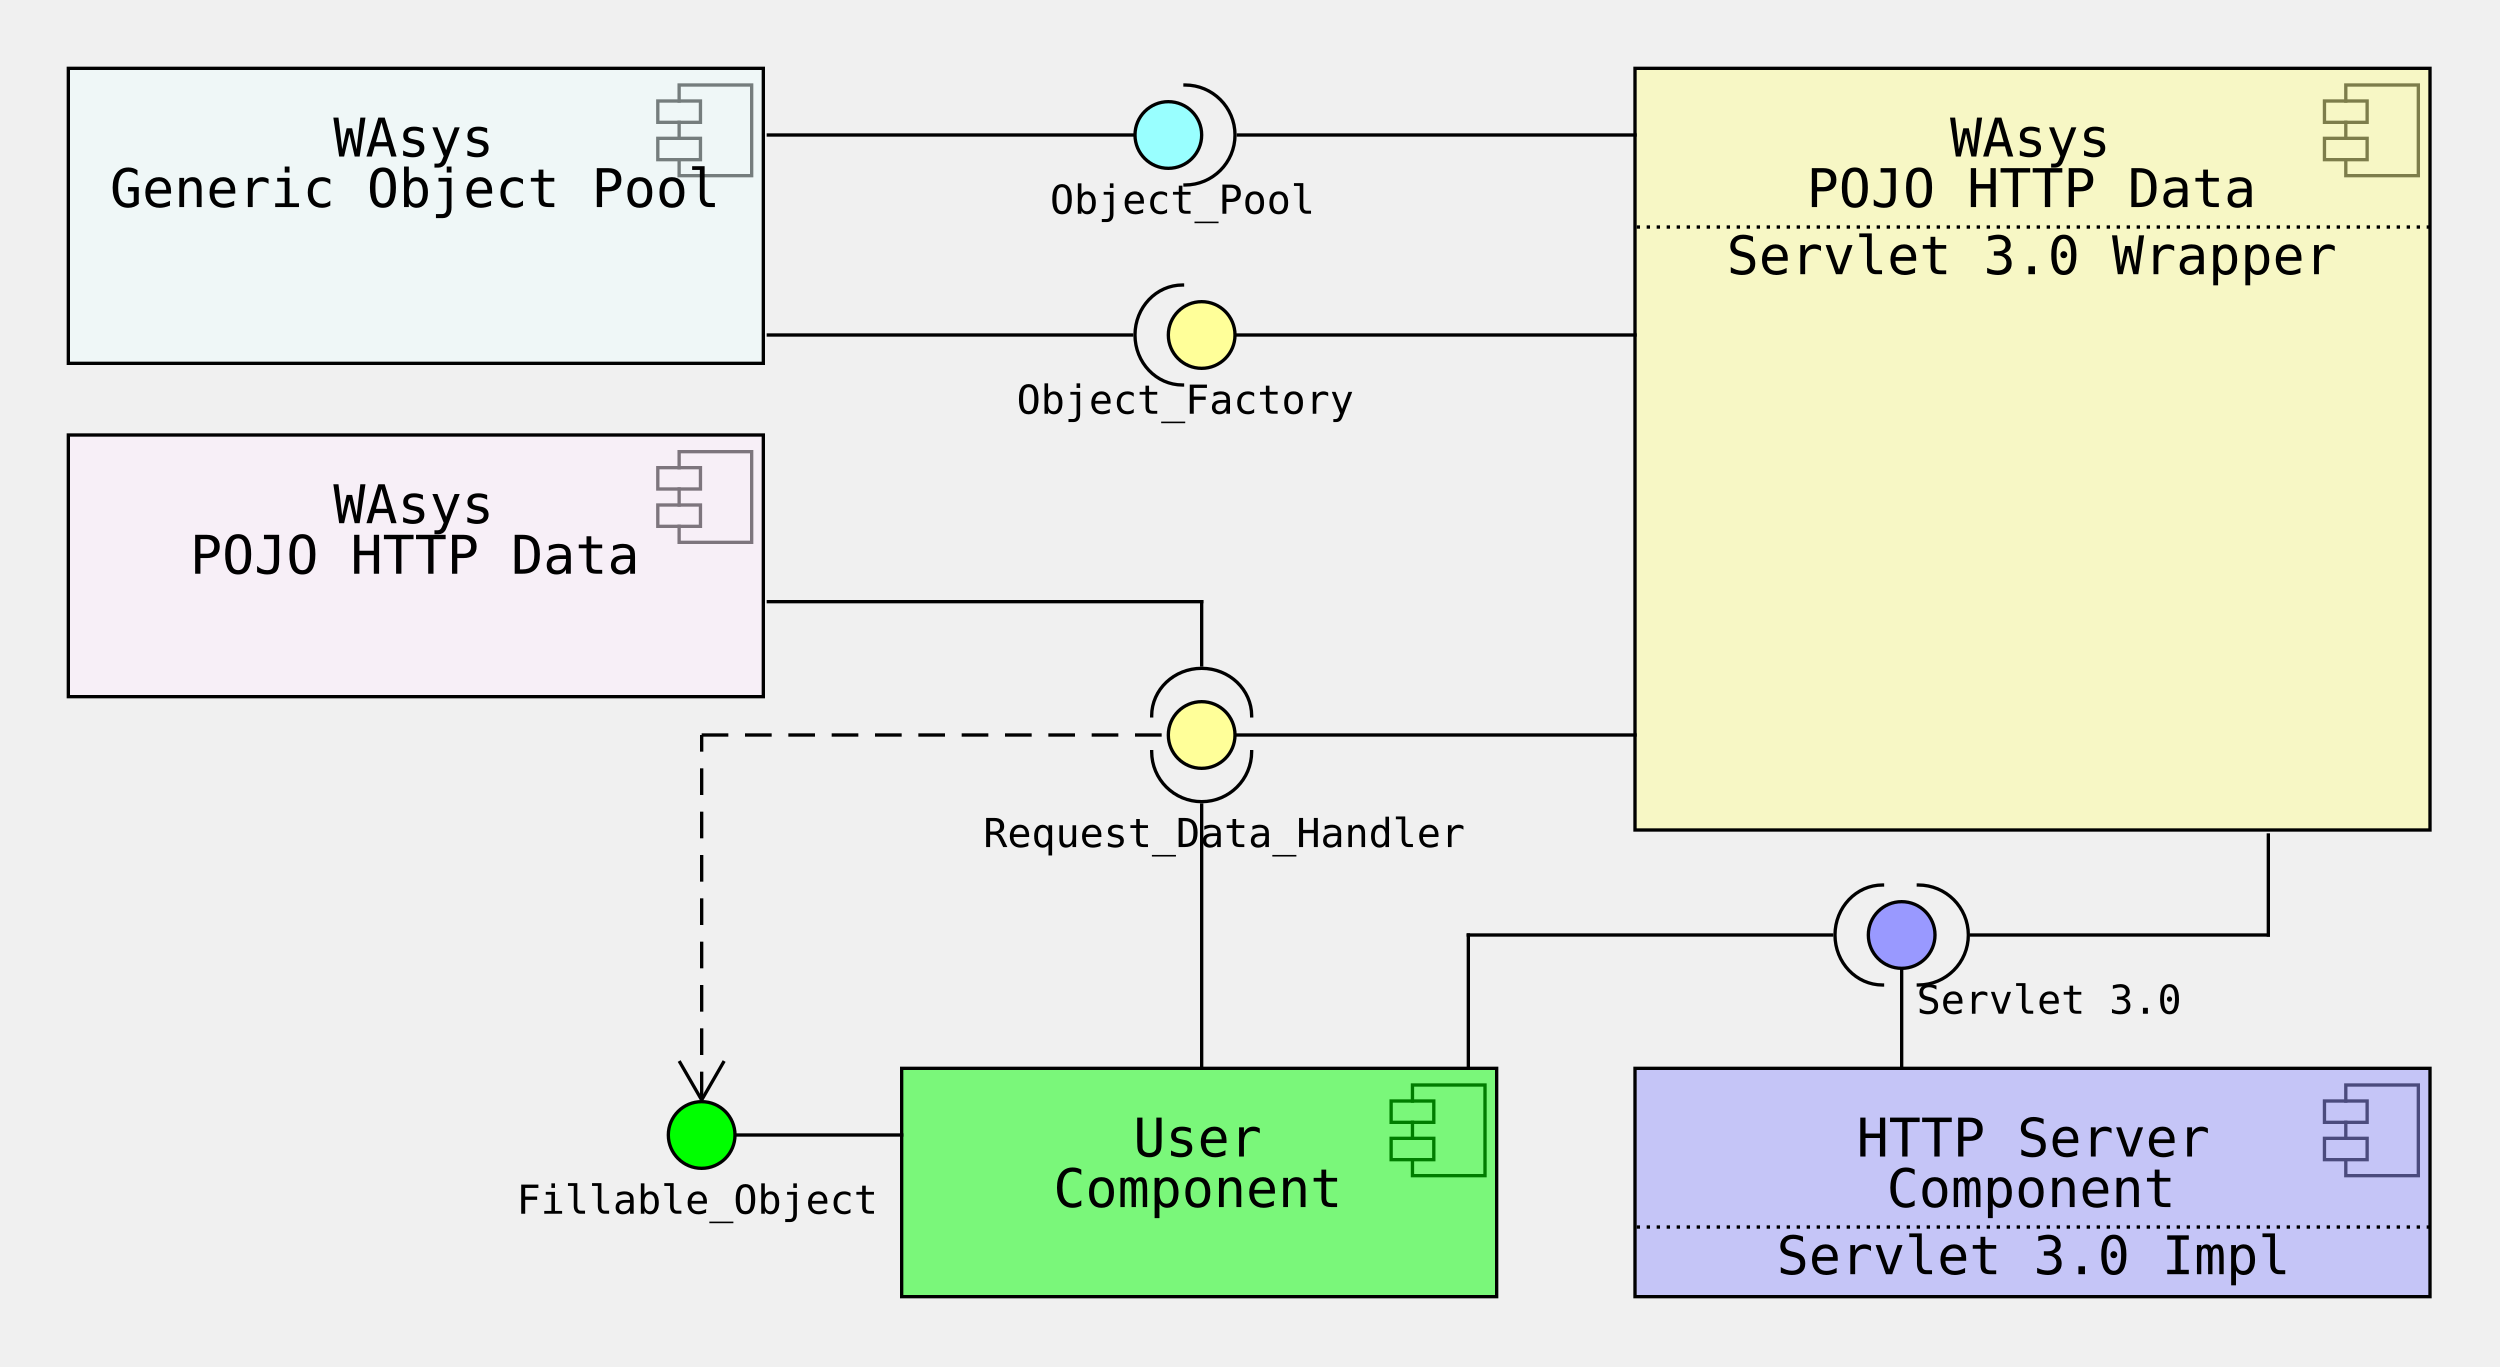
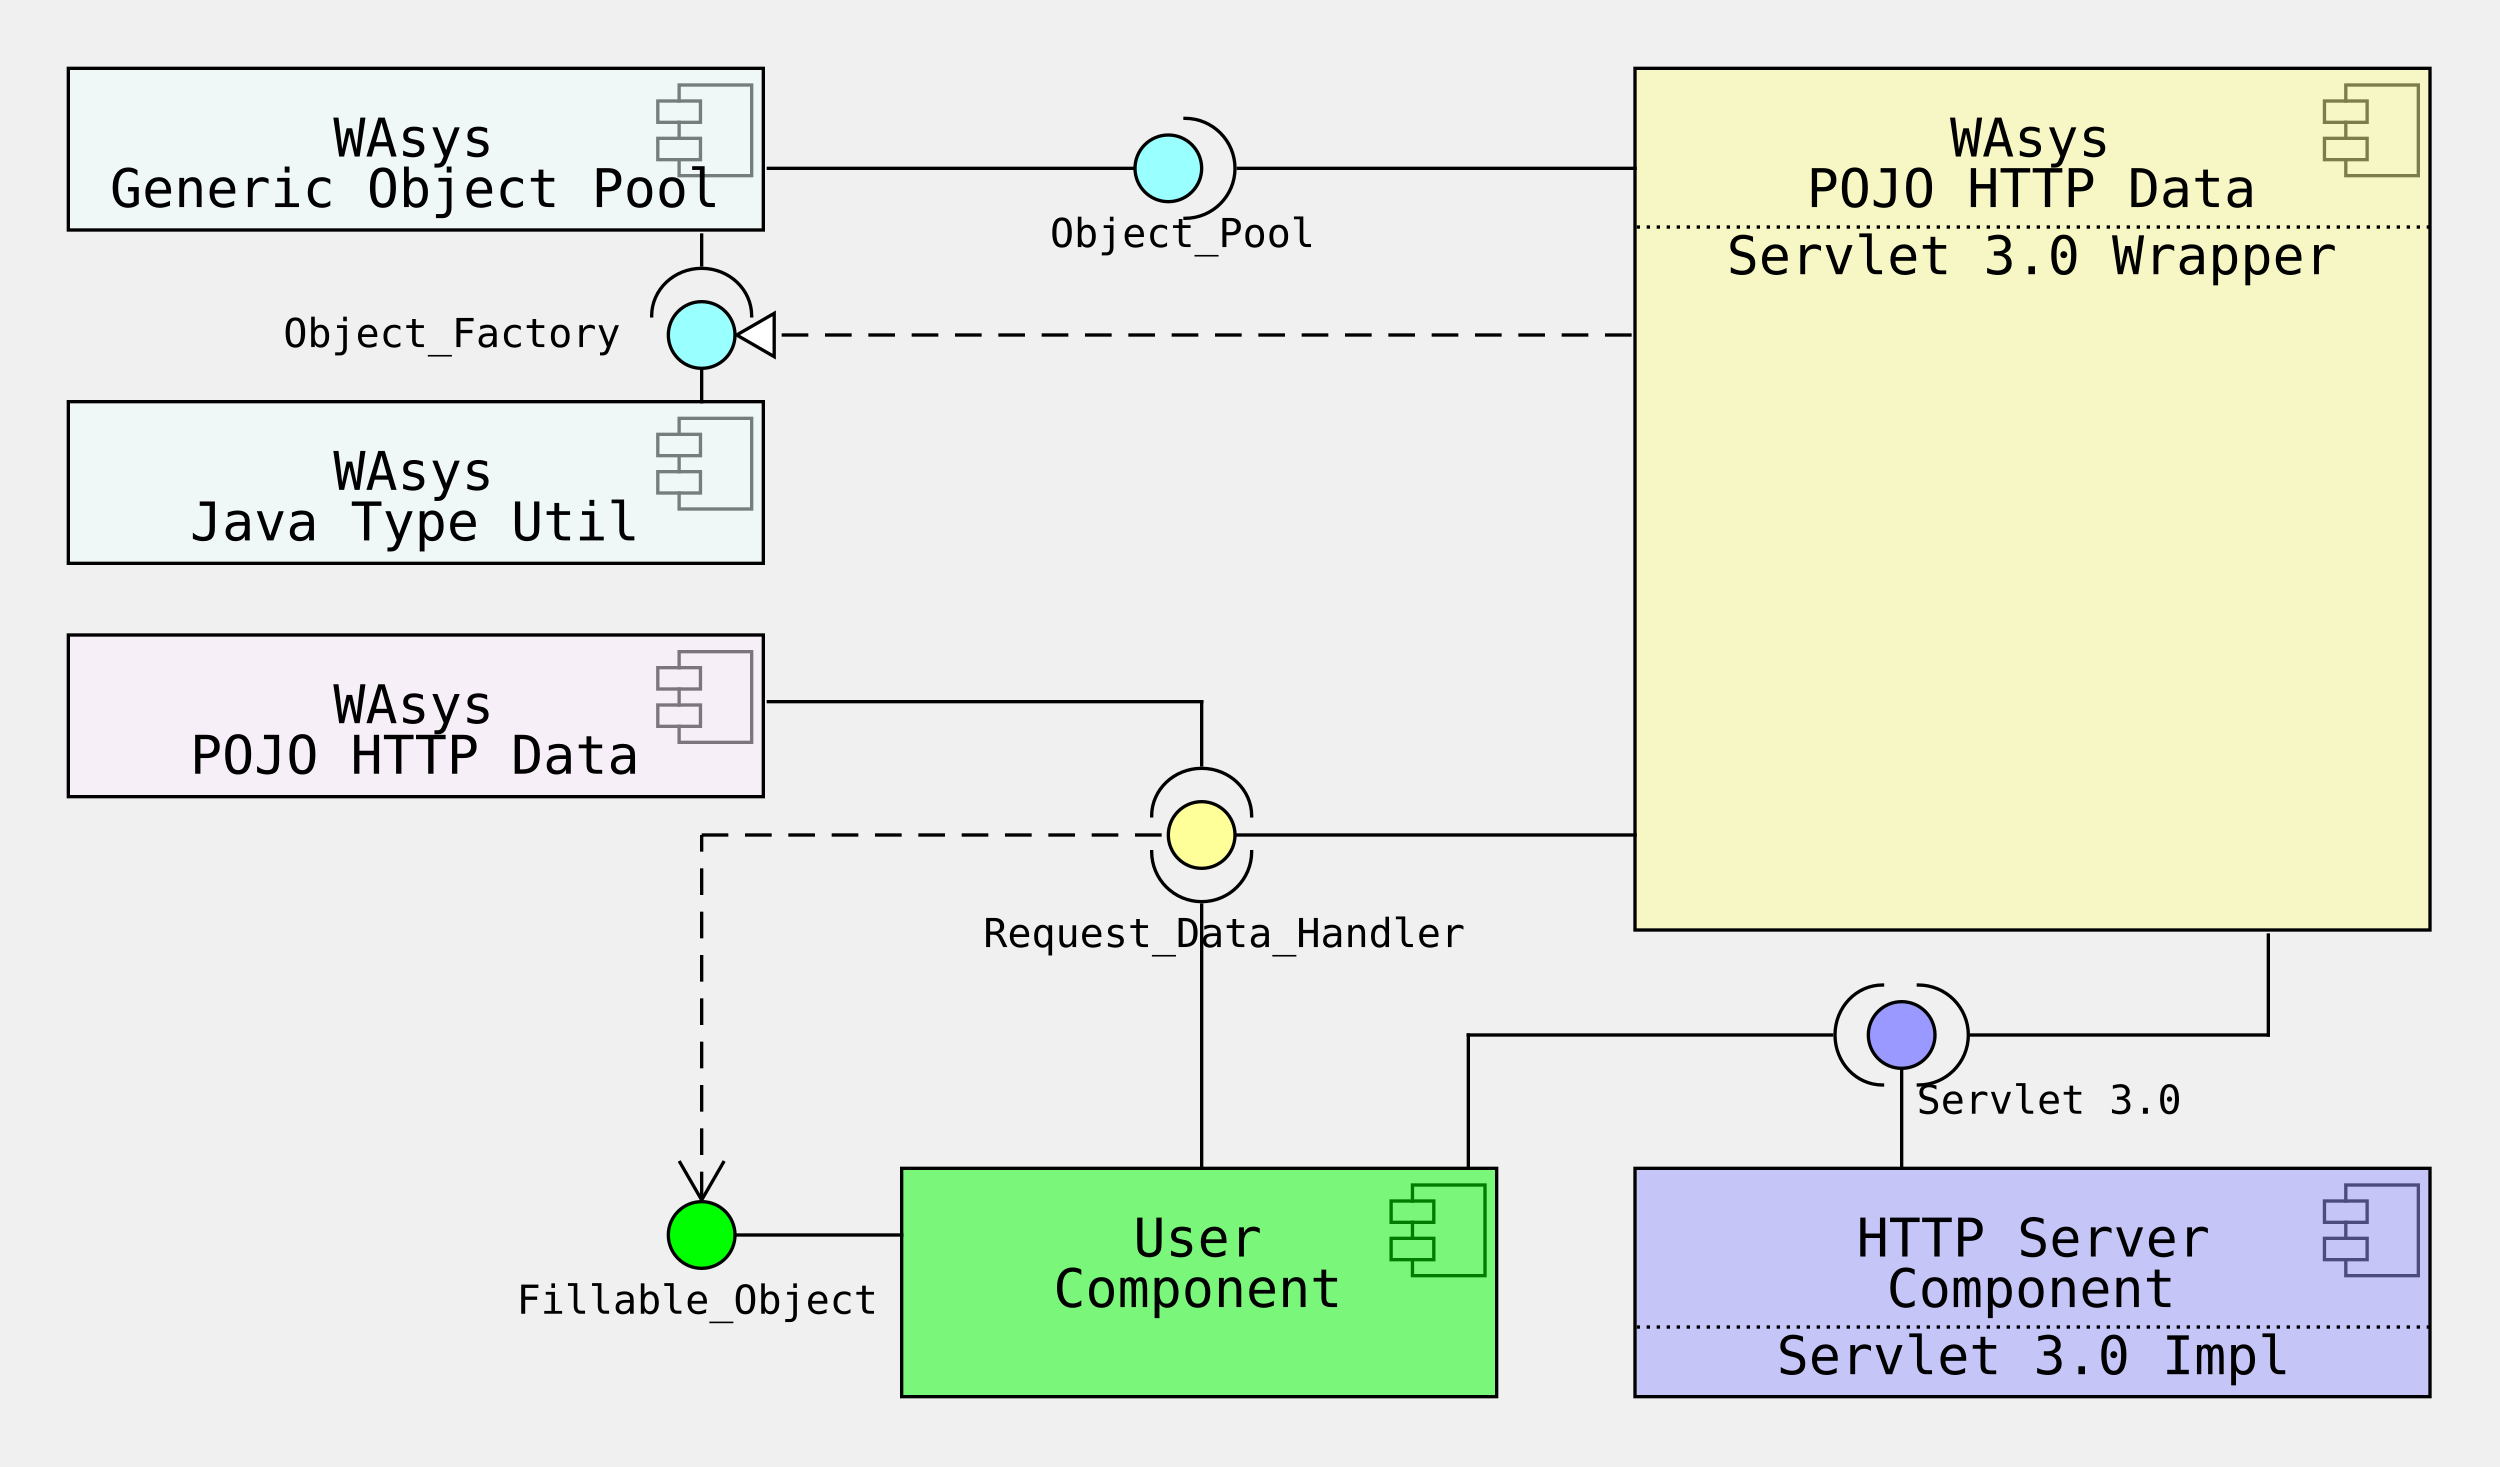
- <svg xmlns="http://www.w3.org/2000/svg" fill-opacity="1" color-rendering="auto" color-interpolation="auto" text-rendering="auto" stroke="black" stroke-linecap="square" width="750" stroke-miterlimit="10" shape-rendering="auto" stroke-opacity="1" fill="black" stroke-dasharray="none" font-weight="normal" stroke-width="1" viewBox="460 300 750 410" height="410" font-family="'Dialog'" font-style="normal" stroke-linejoin="miter" font-size="12px" stroke-dashoffset="0" image-rendering="auto">
+ <svg xmlns="http://www.w3.org/2000/svg" fill-opacity="1" color-rendering="auto" color-interpolation="auto" text-rendering="auto" stroke="black" stroke-linecap="square" width="750" stroke-miterlimit="10" shape-rendering="auto" stroke-opacity="1" fill="black" stroke-dasharray="none" font-weight="normal" stroke-width="1" viewBox="460 270 750 440" height="440" font-family="'Dialog'" font-style="normal" stroke-linejoin="miter" font-size="12px" stroke-dashoffset="0" image-rendering="auto">
  <defs id="genericDefs" />
  <g>
    <defs id="defs1">
      <clipPath clipPathUnits="userSpaceOnUse" id="clipPath1">
        <path d="M0 0 L2147483647 0 L2147483647 2147483647 L0 2147483647 L0 0 Z" />
      </clipPath>
      <clipPath clipPathUnits="userSpaceOnUse" id="clipPath2">
-         <path d="M0 0 L0 80 L210 80 L210 0 Z" />
+         <path d="M0 0 L0 50 L210 50 L210 0 Z" />
      </clipPath>
      <clipPath clipPathUnits="userSpaceOnUse" id="clipPath3">
-         <path d="M0 0 L0 230 L240 230 L240 0 Z" />
+         <path d="M0 0 L0 260 L240 260 L240 0 Z" />
      </clipPath>
      <clipPath clipPathUnits="userSpaceOnUse" id="clipPath4">
-         <path d="M0 0 L0 90 L210 90 L210 0 Z" />
+         <path d="M0 0 L0 20 L130 20 L130 0 Z" />
      </clipPath>
      <clipPath clipPathUnits="userSpaceOnUse" id="clipPath5">
-         <path d="M0 0 L0 20 L130 20 L130 0 Z" />
+         <path d="M0 0 L0 20 L100 20 L100 0 Z" />
      </clipPath>
      <clipPath clipPathUnits="userSpaceOnUse" id="clipPath6">
-         <path d="M0 0 L0 20 L100 20 L100 0 Z" />
+         <path d="M0 0 L0 20 L160 20 L160 0 Z" />
      </clipPath>
      <clipPath clipPathUnits="userSpaceOnUse" id="clipPath7">
-         <path d="M0 0 L0 20 L160 20 L160 0 Z" />
+         <path d="M0 0 L0 20 L120 20 L120 0 Z" />
      </clipPath>
      <clipPath clipPathUnits="userSpaceOnUse" id="clipPath8">
-         <path d="M0 0 L0 20 L120 20 L120 0 Z" />
+         <path d="M0 0 L0 70 L180 70 L180 0 Z" />
      </clipPath>
      <clipPath clipPathUnits="userSpaceOnUse" id="clipPath9">
-         <path d="M0 0 L0 70 L180 70 L180 0 Z" />
+         <path d="M0 0 L0 70 L240 70 L240 0 Z" />
      </clipPath>
      <clipPath clipPathUnits="userSpaceOnUse" id="clipPath10">
-         <path d="M0 0 L0 70 L240 70 L240 0 Z" />
+         <path d="M0 0 L0 50 L50 50 L50 0 Z" />
      </clipPath>
      <clipPath clipPathUnits="userSpaceOnUse" id="clipPath11">
+         <path d="M0 0 L0 50 L30 50 L30 0 Z" />
+       </clipPath>
+       <clipPath clipPathUnits="userSpaceOnUse" id="clipPath12">
+         <path d="M0 0 L0 30 L300 30 L300 0 Z" />
+       </clipPath>
+       <clipPath clipPathUnits="userSpaceOnUse" id="clipPath13">
        <path d="M0 0 L0 140 L170 140 L170 0 Z" />
      </clipPath>
-       <clipPath clipPathUnits="userSpaceOnUse" id="clipPath12">
+       <clipPath clipPathUnits="userSpaceOnUse" id="clipPath14">
        <path d="M0 0 L0 30 L90 30 L90 0 Z" />
      </clipPath>
-       <clipPath clipPathUnits="userSpaceOnUse" id="clipPath13">
+       <clipPath clipPathUnits="userSpaceOnUse" id="clipPath15">
        <path d="M0 0 L0 120 L50 120 L50 0 Z" />
      </clipPath>
-       <clipPath clipPathUnits="userSpaceOnUse" id="clipPath14">
+       <clipPath clipPathUnits="userSpaceOnUse" id="clipPath16">
        <path d="M0 0 L0 80 L150 80 L150 0 Z" />
      </clipPath>
-       <clipPath clipPathUnits="userSpaceOnUse" id="clipPath15">
+       <clipPath clipPathUnits="userSpaceOnUse" id="clipPath17">
        <path d="M0 0 L0 70 L130 70 L130 0 Z" />
      </clipPath>
-       <clipPath clipPathUnits="userSpaceOnUse" id="clipPath16">
+       <clipPath clipPathUnits="userSpaceOnUse" id="clipPath18">
        <path d="M0 0 L0 70 L30 70 L30 0 Z" />
      </clipPath>
-       <clipPath clipPathUnits="userSpaceOnUse" id="clipPath17">
+       <clipPath clipPathUnits="userSpaceOnUse" id="clipPath19">
        <path d="M0 0 L0 30 L160 30 L160 0 Z" />
      </clipPath>
-       <clipPath clipPathUnits="userSpaceOnUse" id="clipPath18">
+       <clipPath clipPathUnits="userSpaceOnUse" id="clipPath20">
        <path d="M0 0 L0 60 L170 60 L170 0 Z" />
      </clipPath>
-       <clipPath clipPathUnits="userSpaceOnUse" id="clipPath19">
-         <path d="M0 0 L0 50 L150 50 L150 0 Z" />
-       </clipPath>
-       <clipPath clipPathUnits="userSpaceOnUse" id="clipPath20">
+       <clipPath clipPathUnits="userSpaceOnUse" id="clipPath21">
        <path d="M0 0 L0 30 L150 30 L150 0 Z" />
      </clipPath>
-       <clipPath clipPathUnits="userSpaceOnUse" id="clipPath21">
+       <clipPath clipPathUnits="userSpaceOnUse" id="clipPath22">
        <path d="M0 0 L0 50 L160 50 L160 0 Z" />
      </clipPath>
    </defs>
-     <g fill="rgb(255,255,255)" fill-opacity="0" transform="translate(480,430)" stroke-opacity="0" stroke="rgb(255,255,255)">
+     <g fill="rgb(255,255,255)" fill-opacity="0" transform="translate(480,390)" stroke-opacity="0" stroke="rgb(255,255,255)">
      <rect x="177.34" width="12.8" height="6.4" y="10.3" clip-path="url(#clipPath2)" stroke="none" />
    </g>
-     <g transform="translate(480,430)">
+     <g transform="translate(480,390)">
      <rect fill="none" x="177.34" width="12.8" height="6.4" y="10.3" clip-path="url(#clipPath2)" />
    </g>
-     <g fill="rgb(255,255,255)" fill-opacity="0" transform="translate(480,430)" stroke-opacity="0" stroke="rgb(255,255,255)">
+     <g fill="rgb(255,255,255)" fill-opacity="0" transform="translate(480,390)" stroke-opacity="0" stroke="rgb(255,255,255)">
      <rect x="177.34" width="12.8" height="6.4" y="21.5" clip-path="url(#clipPath2)" stroke="none" />
    </g>
-     <g transform="translate(480,430)">
+     <g transform="translate(480,390)">
      <rect fill="none" x="177.34" width="12.8" height="6.4" y="21.5" clip-path="url(#clipPath2)" />
      <path fill="none" d="M183.74 16.7 L183.74 21.5" clip-path="url(#clipPath2)" />
      <path fill="none" d="M183.74 10.3 L183.74 5.5 L205.5 5.5 L205.5 32.7 L183.74 32.7 L183.74 27.9" clip-path="url(#clipPath2)" />
    </g>
-     <g fill="rgb(255,238,255)" fill-opacity="0.49" transform="translate(480,430)" stroke-opacity="0.49" stroke="rgb(255,238,255)">
-       <rect x="0.5" width="208.5" height="78.5" y="0.5" clip-path="url(#clipPath2)" stroke="none" />
-     </g>
-     <g transform="translate(480,430)">
-       <rect fill="none" x="0.5" width="208.5" height="78.5" y="0.5" clip-path="url(#clipPath2)" />
+     <g fill="rgb(238,255,255)" fill-opacity="0.49" transform="translate(480,390)" stroke-opacity="0.49" stroke="rgb(238,255,255)">
+       <rect x="0.5" width="208.5" height="48.5" y="0.5" clip-path="url(#clipPath2)" stroke="none" />
+     </g>
+     <g transform="translate(480,390)">
+       <rect fill="none" x="0.5" width="208.5" height="48.5" y="0.5" clip-path="url(#clipPath2)" />
+       <text x="80" font-size="16px" y="26.956" clip-path="url(#clipPath2)" font-family="monospace" stroke="none" xml:space="preserve">WAsys</text>
+       <text x="37" font-size="16px" y="42.112" clip-path="url(#clipPath2)" font-family="monospace" stroke="none" xml:space="preserve">Java Type Util</text>
+     </g>
+     <g fill="rgb(255,255,255)" fill-opacity="0" transform="translate(480,460)" stroke-opacity="0" stroke="rgb(255,255,255)">
+       <rect x="177.34" width="12.8" height="6.4" y="10.3" clip-path="url(#clipPath2)" stroke="none" />
+     </g>
+     <g transform="translate(480,460)">
+       <rect fill="none" x="177.34" width="12.8" height="6.4" y="10.3" clip-path="url(#clipPath2)" />
+     </g>
+     <g fill="rgb(255,255,255)" fill-opacity="0" transform="translate(480,460)" stroke-opacity="0" stroke="rgb(255,255,255)">
+       <rect x="177.34" width="12.8" height="6.4" y="21.5" clip-path="url(#clipPath2)" stroke="none" />
+     </g>
+     <g transform="translate(480,460)">
+       <rect fill="none" x="177.34" width="12.8" height="6.4" y="21.5" clip-path="url(#clipPath2)" />
+       <path fill="none" d="M183.74 16.7 L183.74 21.5" clip-path="url(#clipPath2)" />
+       <path fill="none" d="M183.74 10.3 L183.74 5.5 L205.5 5.5 L205.5 32.7 L183.74 32.7 L183.74 27.9" clip-path="url(#clipPath2)" />
+     </g>
+     <g fill="rgb(255,238,255)" fill-opacity="0.49" transform="translate(480,460)" stroke-opacity="0.49" stroke="rgb(255,238,255)">
+       <rect x="0.5" width="208.5" height="48.5" y="0.5" clip-path="url(#clipPath2)" stroke="none" />
+     </g>
+     <g transform="translate(480,460)">
+       <rect fill="none" x="0.5" width="208.5" height="48.5" y="0.5" clip-path="url(#clipPath2)" />
      <text x="80" font-size="16px" y="26.956" clip-path="url(#clipPath2)" font-family="monospace" stroke="none" xml:space="preserve">WAsys</text>
      <text x="37" font-size="16px" y="42.112" clip-path="url(#clipPath2)" font-family="monospace" stroke="none" xml:space="preserve">POJO HTTP Data</text>
    </g>
-     <g fill="rgb(255,255,255)" fill-opacity="0" transform="translate(950,320)" stroke-opacity="0" stroke="rgb(255,255,255)">
+     <g fill="rgb(255,255,255)" fill-opacity="0" transform="translate(950,290)" stroke-opacity="0" stroke="rgb(255,255,255)">
      <rect x="207.34" width="12.8" height="6.4" y="10.3" clip-path="url(#clipPath3)" stroke="none" />
    </g>
-     <g transform="translate(950,320)">
+     <g transform="translate(950,290)">
      <rect fill="none" x="207.34" width="12.8" height="6.4" y="10.3" clip-path="url(#clipPath3)" />
    </g>
-     <g fill="rgb(255,255,255)" fill-opacity="0" transform="translate(950,320)" stroke-opacity="0" stroke="rgb(255,255,255)">
+     <g fill="rgb(255,255,255)" fill-opacity="0" transform="translate(950,290)" stroke-opacity="0" stroke="rgb(255,255,255)">
      <rect x="207.34" width="12.8" height="6.4" y="21.5" clip-path="url(#clipPath3)" stroke="none" />
    </g>
-     <g transform="translate(950,320)">
+     <g transform="translate(950,290)">
      <rect fill="none" x="207.34" width="12.8" height="6.4" y="21.5" clip-path="url(#clipPath3)" />
      <path fill="none" d="M213.74 16.7 L213.74 21.5" clip-path="url(#clipPath3)" />
      <path fill="none" d="M213.74 10.3 L213.74 5.5 L235.5 5.5 L235.5 32.7 L213.74 32.7 L213.74 27.9" clip-path="url(#clipPath3)" />
    </g>
-     <g fill="rgb(255,255,153)" fill-opacity="0.49" transform="translate(950,320)" stroke-opacity="0.49" stroke="rgb(255,255,153)">
-       <rect x="0.5" width="238.5" height="228.5" y="0.5" clip-path="url(#clipPath3)" stroke="none" />
-     </g>
-     <g transform="translate(950,320)">
-       <rect fill="none" x="0.5" width="238.5" height="228.5" y="0.5" clip-path="url(#clipPath3)" />
+     <g fill="rgb(255,255,153)" fill-opacity="0.49" transform="translate(950,290)" stroke-opacity="0.49" stroke="rgb(255,255,153)">
+       <rect x="0.5" width="238.5" height="258.5" y="0.5" clip-path="url(#clipPath3)" stroke="none" />
+     </g>
+     <g transform="translate(950,290)">
+       <rect fill="none" x="0.5" width="238.5" height="258.5" y="0.5" clip-path="url(#clipPath3)" />
      <text x="95" font-size="16px" y="26.956" clip-path="url(#clipPath3)" font-family="monospace" stroke="none" xml:space="preserve">WAsys</text>
      <text x="52" font-size="16px" y="42.112" clip-path="url(#clipPath3)" font-family="monospace" stroke="none" xml:space="preserve">POJO HTTP Data</text>
    </g>
-     <g stroke-miterlimit="5" font-size="16px" stroke-dasharray="1,2" font-family="monospace" transform="translate(950,320)" stroke-linecap="butt">
+     <g stroke-miterlimit="5" font-size="16px" stroke-dasharray="1,2" font-family="monospace" transform="translate(950,290)" stroke-linecap="butt">
      <path fill="none" d="M1 48.112 L239 48.112" clip-path="url(#clipPath3)" />
      <text x="28" xml:space="preserve" y="62.269" clip-path="url(#clipPath3)" stroke="none">Servlet 3.0 Wrapper</text>
    </g>
-     <g fill="rgb(255,255,255)" fill-opacity="0" transform="translate(480,320)" stroke-opacity="0" stroke="rgb(255,255,255)">
-       <rect x="177.34" width="12.8" height="6.4" y="10.3" clip-path="url(#clipPath4)" stroke="none" />
-     </g>
-     <g transform="translate(480,320)">
-       <rect fill="none" x="177.34" width="12.8" height="6.4" y="10.3" clip-path="url(#clipPath4)" />
-     </g>
-     <g fill="rgb(255,255,255)" fill-opacity="0" transform="translate(480,320)" stroke-opacity="0" stroke="rgb(255,255,255)">
-       <rect x="177.34" width="12.8" height="6.4" y="21.5" clip-path="url(#clipPath4)" stroke="none" />
-     </g>
-     <g transform="translate(480,320)">
-       <rect fill="none" x="177.34" width="12.8" height="6.4" y="21.5" clip-path="url(#clipPath4)" />
-       <path fill="none" d="M183.74 16.7 L183.74 21.5" clip-path="url(#clipPath4)" />
-       <path fill="none" d="M183.74 10.3 L183.74 5.5 L205.5 5.5 L205.5 32.7 L183.74 32.7 L183.74 27.9" clip-path="url(#clipPath4)" />
-     </g>
-     <g fill="rgb(238,255,255)" fill-opacity="0.49" transform="translate(480,320)" stroke-opacity="0.49" stroke="rgb(238,255,255)">
-       <rect x="0.5" width="208.5" height="88.5" y="0.5" clip-path="url(#clipPath4)" stroke="none" />
-     </g>
-     <g transform="translate(480,320)">
-       <rect fill="none" x="0.5" width="208.5" height="88.5" y="0.5" clip-path="url(#clipPath4)" />
-       <text x="80" font-size="16px" y="26.956" clip-path="url(#clipPath4)" font-family="monospace" stroke="none" xml:space="preserve">WAsys</text>
-       <text x="13" font-size="16px" y="42.112" clip-path="url(#clipPath4)" font-family="monospace" stroke="none" xml:space="preserve">Generic Object Pool</text>
+     <g fill="rgb(255,255,255)" fill-opacity="0" transform="translate(480,290)" stroke-opacity="0" stroke="rgb(255,255,255)">
+       <rect x="177.34" width="12.8" height="6.4" y="10.3" clip-path="url(#clipPath2)" stroke="none" />
+     </g>
+     <g transform="translate(480,290)">
+       <rect fill="none" x="177.34" width="12.8" height="6.4" y="10.3" clip-path="url(#clipPath2)" />
+     </g>
+     <g fill="rgb(255,255,255)" fill-opacity="0" transform="translate(480,290)" stroke-opacity="0" stroke="rgb(255,255,255)">
+       <rect x="177.34" width="12.8" height="6.4" y="21.5" clip-path="url(#clipPath2)" stroke="none" />
+     </g>
+     <g transform="translate(480,290)">
+       <rect fill="none" x="177.34" width="12.8" height="6.4" y="21.5" clip-path="url(#clipPath2)" />
+       <path fill="none" d="M183.74 16.7 L183.74 21.5" clip-path="url(#clipPath2)" />
+       <path fill="none" d="M183.74 10.3 L183.74 5.5 L205.5 5.5 L205.5 32.7 L183.74 32.7 L183.74 27.9" clip-path="url(#clipPath2)" />
+     </g>
+     <g fill="rgb(238,255,255)" fill-opacity="0.49" transform="translate(480,290)" stroke-opacity="0.49" stroke="rgb(238,255,255)">
+       <rect x="0.5" width="208.5" height="48.5" y="0.5" clip-path="url(#clipPath2)" stroke="none" />
+     </g>
+     <g transform="translate(480,290)">
+       <rect fill="none" x="0.5" width="208.5" height="48.5" y="0.5" clip-path="url(#clipPath2)" />
+       <text x="80" font-size="16px" y="26.956" clip-path="url(#clipPath2)" font-family="monospace" stroke="none" xml:space="preserve">WAsys</text>
+       <text x="13" font-size="16px" y="42.112" clip-path="url(#clipPath2)" font-family="monospace" stroke="none" xml:space="preserve">Generic Object Pool</text>
    </g>
    <g font-family="monospace" transform="translate(610,650)">
-       <text x="5" xml:space="preserve" y="14.125" clip-path="url(#clipPath5)" stroke="none">Fillable_Object</text>
+       <text x="5" xml:space="preserve" y="14.125" clip-path="url(#clipPath4)" stroke="none">Fillable_Object</text>
    </g>
    <g font-family="monospace" transform="translate(1030,590)">
-       <text x="5" xml:space="preserve" y="14.125" clip-path="url(#clipPath6)" stroke="none">Servlet 3.0</text>
+       <text x="5" xml:space="preserve" y="14.125" clip-path="url(#clipPath5)" stroke="none">Servlet 3.0</text>
    </g>
    <g font-family="monospace" transform="translate(750,540)">
-       <text x="5" xml:space="preserve" y="14.125" clip-path="url(#clipPath7)" stroke="none">Request_Data_Handler</text>
-     </g>
-     <g font-family="monospace" transform="translate(770,350)">
-       <text x="5" xml:space="preserve" y="14.125" clip-path="url(#clipPath6)" stroke="none">Object_Pool</text>
-     </g>
-     <g font-family="monospace" transform="translate(760,410)">
-       <text x="5" xml:space="preserve" y="14.125" clip-path="url(#clipPath8)" stroke="none">Object_Factory</text>
+       <text x="5" xml:space="preserve" y="14.125" clip-path="url(#clipPath6)" stroke="none">Request_Data_Handler</text>
+     </g>
+     <g font-family="monospace" transform="translate(770,330)">
+       <text x="5" xml:space="preserve" y="14.125" clip-path="url(#clipPath5)" stroke="none">Object_Pool</text>
+     </g>
+     <g font-family="monospace" transform="translate(540,360)">
+       <text x="5" xml:space="preserve" y="14.125" clip-path="url(#clipPath7)" stroke="none">Object_Factory</text>
    </g>
    <g fill="rgb(255,255,255)" fill-opacity="0" transform="translate(730,620)" stroke-opacity="0" stroke="rgb(255,255,255)">
-       <rect x="147.34" width="12.8" height="6.4" y="10.3" clip-path="url(#clipPath9)" stroke="none" />
+       <rect x="147.34" width="12.8" height="6.4" y="10.3" clip-path="url(#clipPath8)" stroke="none" />
    </g>
    <g transform="translate(730,620)">
-       <rect fill="none" x="147.34" width="12.8" height="6.4" y="10.3" clip-path="url(#clipPath9)" />
+       <rect fill="none" x="147.34" width="12.8" height="6.4" y="10.3" clip-path="url(#clipPath8)" />
    </g>
    <g fill="rgb(255,255,255)" fill-opacity="0" transform="translate(730,620)" stroke-opacity="0" stroke="rgb(255,255,255)">
-       <rect x="147.34" width="12.8" height="6.4" y="21.5" clip-path="url(#clipPath9)" stroke="none" />
+       <rect x="147.34" width="12.8" height="6.4" y="21.5" clip-path="url(#clipPath8)" stroke="none" />
    </g>
    <g transform="translate(730,620)">
-       <rect fill="none" x="147.34" width="12.8" height="6.4" y="21.5" clip-path="url(#clipPath9)" />
-       <path fill="none" d="M153.74 16.7 L153.74 21.5" clip-path="url(#clipPath9)" />
-       <path fill="none" d="M153.74 10.3 L153.74 5.5 L175.5 5.5 L175.5 32.7 L153.74 32.7 L153.74 27.9" clip-path="url(#clipPath9)" />
+       <rect fill="none" x="147.34" width="12.8" height="6.4" y="21.5" clip-path="url(#clipPath8)" />
+       <path fill="none" d="M153.74 16.7 L153.74 21.5" clip-path="url(#clipPath8)" />
+       <path fill="none" d="M153.74 10.3 L153.74 5.5 L175.5 5.5 L175.5 32.7 L153.74 32.7 L153.74 27.9" clip-path="url(#clipPath8)" />
    </g>
    <g fill="rgb(0,255,0)" fill-opacity="0.49" transform="translate(730,620)" stroke-opacity="0.49" stroke="rgb(0,255,0)">
-       <rect x="0.5" width="178.5" height="68.5" y="0.5" clip-path="url(#clipPath9)" stroke="none" />
+       <rect x="0.5" width="178.5" height="68.5" y="0.5" clip-path="url(#clipPath8)" stroke="none" />
    </g>
    <g transform="translate(730,620)">
-       <rect fill="none" x="0.5" width="178.5" height="68.5" y="0.5" clip-path="url(#clipPath9)" />
-       <text x="70" font-size="16px" y="26.956" clip-path="url(#clipPath9)" font-family="monospace" stroke="none" xml:space="preserve">User</text>
-       <text x="46" font-size="16px" y="42.112" clip-path="url(#clipPath9)" font-family="monospace" stroke="none" xml:space="preserve">Component</text>
+       <rect fill="none" x="0.5" width="178.5" height="68.5" y="0.5" clip-path="url(#clipPath8)" />
+       <text x="70" font-size="16px" y="26.956" clip-path="url(#clipPath8)" font-family="monospace" stroke="none" xml:space="preserve">User</text>
+       <text x="46" font-size="16px" y="42.112" clip-path="url(#clipPath8)" font-family="monospace" stroke="none" xml:space="preserve">Component</text>
    </g>
    <g fill="rgb(255,255,255)" fill-opacity="0" transform="translate(950,620)" stroke-opacity="0" stroke="rgb(255,255,255)">
-       <rect x="207.34" width="12.8" height="6.4" y="10.3" clip-path="url(#clipPath10)" stroke="none" />
+       <rect x="207.34" width="12.8" height="6.4" y="10.3" clip-path="url(#clipPath9)" stroke="none" />
    </g>
    <g transform="translate(950,620)">
-       <rect fill="none" x="207.34" width="12.8" height="6.4" y="10.3" clip-path="url(#clipPath10)" />
+       <rect fill="none" x="207.34" width="12.8" height="6.4" y="10.3" clip-path="url(#clipPath9)" />
    </g>
    <g fill="rgb(255,255,255)" fill-opacity="0" transform="translate(950,620)" stroke-opacity="0" stroke="rgb(255,255,255)">
-       <rect x="207.34" width="12.8" height="6.4" y="21.5" clip-path="url(#clipPath10)" stroke="none" />
+       <rect x="207.34" width="12.8" height="6.4" y="21.5" clip-path="url(#clipPath9)" stroke="none" />
    </g>
    <g transform="translate(950,620)">
-       <rect fill="none" x="207.34" width="12.8" height="6.4" y="21.5" clip-path="url(#clipPath10)" />
-       <path fill="none" d="M213.74 16.7 L213.74 21.5" clip-path="url(#clipPath10)" />
-       <path fill="none" d="M213.74 10.3 L213.74 5.5 L235.5 5.5 L235.5 32.7 L213.74 32.7 L213.74 27.9" clip-path="url(#clipPath10)" />
+       <rect fill="none" x="207.34" width="12.8" height="6.4" y="21.5" clip-path="url(#clipPath9)" />
+       <path fill="none" d="M213.74 16.7 L213.74 21.5" clip-path="url(#clipPath9)" />
+       <path fill="none" d="M213.74 10.3 L213.74 5.5 L235.5 5.5 L235.5 32.7 L213.74 32.7 L213.74 27.9" clip-path="url(#clipPath9)" />
    </g>
    <g fill="rgb(153,153,255)" fill-opacity="0.49" transform="translate(950,620)" stroke-opacity="0.49" stroke="rgb(153,153,255)">
-       <rect x="0.5" width="238.5" height="68.5" y="0.5" clip-path="url(#clipPath10)" stroke="none" />
+       <rect x="0.5" width="238.5" height="68.5" y="0.5" clip-path="url(#clipPath9)" stroke="none" />
    </g>
    <g transform="translate(950,620)">
-       <rect fill="none" x="0.5" width="238.5" height="68.5" y="0.5" clip-path="url(#clipPath10)" />
-       <text x="67" font-size="16px" y="26.956" clip-path="url(#clipPath10)" font-family="monospace" stroke="none" xml:space="preserve">HTTP Server</text>
-       <text x="76" font-size="16px" y="42.112" clip-path="url(#clipPath10)" font-family="monospace" stroke="none" xml:space="preserve">Component</text>
+       <rect fill="none" x="0.5" width="238.5" height="68.5" y="0.5" clip-path="url(#clipPath9)" />
+       <text x="67" font-size="16px" y="26.956" clip-path="url(#clipPath9)" font-family="monospace" stroke="none" xml:space="preserve">HTTP Server</text>
+       <text x="76" font-size="16px" y="42.112" clip-path="url(#clipPath9)" font-family="monospace" stroke="none" xml:space="preserve">Component</text>
    </g>
    <g stroke-miterlimit="5" font-size="16px" stroke-dasharray="1,2" font-family="monospace" transform="translate(950,620)" stroke-linecap="butt">
-       <path fill="none" d="M1 48.112 L239 48.112" clip-path="url(#clipPath10)" />
-       <text x="43" xml:space="preserve" y="62.269" clip-path="url(#clipPath10)" stroke="none">Servlet 3.0 Impl</text>
+       <path fill="none" d="M1 48.112 L239 48.112" clip-path="url(#clipPath9)" />
+       <text x="43" xml:space="preserve" y="62.269" clip-path="url(#clipPath9)" stroke="none">Servlet 3.0 Impl</text>
+     </g>
+     <g transform="translate(650,330)">
+       <path fill="none" d="M20.5 10.5 L20.5 19.5" clip-path="url(#clipPath10)" />
+     </g>
+     <g fill="rgb(255,255,255)" fill-opacity="0" transform="translate(650,330)" stroke-opacity="0" stroke="rgb(255,255,255)">
+       <path d="M35.5 34.75 A15 14.25 0 0 0 5.5 34.75" stroke="none" clip-path="url(#clipPath10)" />
+     </g>
+     <g transform="translate(650,330)">
+       <path fill="none" d="M35.5 34.75 A15 14.25 0 0 0 5.5 34.75" clip-path="url(#clipPath10)" />
+     </g>
+     <g transform="translate(660,360)">
+       <path fill="none" d="M10.5 11.5 L10.5 30.5" clip-path="url(#clipPath11)" />
+       <circle fill="rgb(153,255,255)" r="10" clip-path="url(#clipPath11)" cx="10.5" cy="10.5" stroke="none" />
+       <circle fill="none" r="10" clip-path="url(#clipPath11)" cx="10.5" cy="10.5" />
+     </g>
+     <g stroke-dasharray="8,5" stroke-miterlimit="5" transform="translate(670,360)" stroke-linecap="butt">
+       <path fill="none" d="M11.5 10.5 L280.5 10.5" clip-path="url(#clipPath12)" />
+       <path fill="white" d="M22.258 17 L11 10.5 L22.258 4 Z" clip-path="url(#clipPath12)" stroke="none" />
+       <path fill="none" stroke-miterlimit="10" stroke-dasharray="none" d="M22.258 17 L11 10.5 L22.258 4 Z" clip-path="url(#clipPath12)" stroke-linecap="square" />
    </g>
    <g stroke-dasharray="8,5" stroke-miterlimit="5" transform="translate(660,510)" stroke-linecap="butt">
-       <path fill="none" d="M10.5 119.5 L10.5 10.5" clip-path="url(#clipPath11)" />
-       <path fill="none" d="M10.5 10.5 L150.5 10.5" clip-path="url(#clipPath11)" />
-       <path fill="none" stroke-miterlimit="10" stroke-dasharray="none" d="M17 108.742 L10.5 120 L4 108.742" clip-path="url(#clipPath11)" stroke-linecap="square" />
+       <path fill="none" d="M10.5 119.5 L10.5 10.5" clip-path="url(#clipPath13)" />
+       <path fill="none" d="M10.5 10.5 L150.5 10.5" clip-path="url(#clipPath13)" />
+       <path fill="none" stroke-miterlimit="10" stroke-dasharray="none" d="M17 108.742 L10.5 120 L4 108.742" clip-path="url(#clipPath13)" stroke-linecap="square" />
    </g>
    <g transform="translate(660,630)">
-       <path fill="none" d="M11.5 10.5 L70.5 10.5" clip-path="url(#clipPath12)" />
-       <circle fill="lime" r="10" clip-path="url(#clipPath12)" cx="10.5" cy="10.5" stroke="none" />
-       <circle fill="none" r="10" clip-path="url(#clipPath12)" cx="10.5" cy="10.5" />
+       <path fill="none" d="M11.5 10.5 L70.5 10.5" clip-path="url(#clipPath14)" />
+       <circle fill="lime" r="10" clip-path="url(#clipPath14)" cx="10.5" cy="10.5" stroke="none" />
+       <circle fill="none" r="10" clip-path="url(#clipPath14)" cx="10.5" cy="10.5" />
    </g>
    <g transform="translate(800,520)">
-       <path fill="none" d="M20.5 21.5 L20.5 100.5" clip-path="url(#clipPath13)" />
+       <path fill="none" d="M20.5 21.5 L20.5 100.5" clip-path="url(#clipPath15)" />
    </g>
    <g fill="rgb(255,255,255)" fill-opacity="0" transform="translate(800,520)" stroke-opacity="0" stroke="rgb(255,255,255)">
-       <path d="M5.5 5.5 A15 15 0 0 0 35.5 5.5" stroke="none" clip-path="url(#clipPath13)" />
+       <path d="M5.5 5.5 A15 15 0 0 0 35.5 5.5" stroke="none" clip-path="url(#clipPath15)" />
    </g>
    <g transform="translate(800,520)">
-       <path fill="none" d="M5.5 5.5 A15 15 0 0 0 35.5 5.5" clip-path="url(#clipPath13)" />
+       <path fill="none" d="M5.5 5.5 A15 15 0 0 0 35.5 5.5" clip-path="url(#clipPath15)" />
    </g>
    <g transform="translate(890,560)">
-       <path fill="none" d="M119.5 20.5 L10.5 20.5" clip-path="url(#clipPath14)" />
-       <path fill="none" d="M10.5 20.5 L10.5 60.5" clip-path="url(#clipPath14)" />
+       <path fill="none" d="M119.5 20.5 L10.5 20.5" clip-path="url(#clipPath16)" />
+       <path fill="none" d="M10.5 20.5 L10.5 60.5" clip-path="url(#clipPath16)" />
    </g>
    <g fill="rgb(255,255,255)" fill-opacity="0" transform="translate(890,560)" stroke-opacity="0" stroke="rgb(255,255,255)">
-       <path d="M134.75 5.5 A14.25 15 0 0 0 134.75 35.5" stroke="none" clip-path="url(#clipPath14)" />
+       <path d="M134.75 5.5 A14.25 15 0 0 0 134.75 35.5" stroke="none" clip-path="url(#clipPath16)" />
    </g>
    <g transform="translate(890,560)">
-       <path fill="none" d="M134.75 5.5 A14.25 15 0 0 0 134.75 35.5" clip-path="url(#clipPath14)" />
+       <path fill="none" d="M134.75 5.5 A14.25 15 0 0 0 134.75 35.5" clip-path="url(#clipPath16)" />
    </g>
    <g transform="translate(1030,540)">
-       <path fill="none" d="M21.5 40.5 L110.5 40.5" clip-path="url(#clipPath15)" />
-       <path fill="none" d="M110.5 40.5 L110.5 10.5" clip-path="url(#clipPath15)" />
+       <path fill="none" d="M21.5 40.5 L110.5 40.5" clip-path="url(#clipPath17)" />
+       <path fill="none" d="M110.5 40.5 L110.5 10.5" clip-path="url(#clipPath17)" />
    </g>
    <g fill="rgb(255,255,255)" fill-opacity="0" transform="translate(1030,540)" stroke-opacity="0" stroke="rgb(255,255,255)">
-       <path d="M5.5 55.5 A15 15 0 0 0 5.5 25.5" stroke="none" clip-path="url(#clipPath15)" />
+       <path d="M5.5 55.5 A15 15 0 0 0 5.5 25.5" stroke="none" clip-path="url(#clipPath17)" />
    </g>
    <g transform="translate(1030,540)">
-       <path fill="none" d="M5.5 55.5 A15 15 0 0 0 5.5 25.5" clip-path="url(#clipPath15)" />
+       <path fill="none" d="M5.5 55.5 A15 15 0 0 0 5.5 25.5" clip-path="url(#clipPath17)" />
    </g>
    <g transform="translate(1020,570)">
-       <path fill="none" d="M10.5 11.5 L10.5 50.5" clip-path="url(#clipPath16)" />
-       <circle fill="rgb(153,153,255)" r="10" clip-path="url(#clipPath16)" cx="10.5" cy="10.5" stroke="none" />
-       <circle fill="none" r="10" clip-path="url(#clipPath16)" cx="10.5" cy="10.5" />
+       <path fill="none" d="M10.5 11.5 L10.5 50.5" clip-path="url(#clipPath18)" />
+       <circle fill="rgb(153,153,255)" r="10" clip-path="url(#clipPath18)" cx="10.5" cy="10.5" stroke="none" />
+       <circle fill="none" r="10" clip-path="url(#clipPath18)" cx="10.5" cy="10.5" />
    </g>
    <g transform="translate(810,510)">
-       <path fill="none" d="M11.5 10.5 L140.5 10.5" clip-path="url(#clipPath17)" />
-       <circle fill="rgb(255,255,153)" r="10" clip-path="url(#clipPath17)" cx="10.5" cy="10.5" stroke="none" />
-       <circle fill="none" r="10" clip-path="url(#clipPath17)" cx="10.5" cy="10.5" />
+       <path fill="none" d="M11.5 10.5 L140.5 10.5" clip-path="url(#clipPath19)" />
+       <circle fill="rgb(255,255,153)" r="10" clip-path="url(#clipPath19)" cx="10.5" cy="10.5" stroke="none" />
+       <circle fill="none" r="10" clip-path="url(#clipPath19)" cx="10.5" cy="10.5" />
    </g>
    <g transform="translate(680,470)">
-       <path fill="none" d="M140.5 29.5 L140.5 10.5" clip-path="url(#clipPath18)" />
-       <path fill="none" d="M140.5 10.5 L10.5 10.5" clip-path="url(#clipPath18)" />
+       <path fill="none" d="M140.5 29.5 L140.5 10.5" clip-path="url(#clipPath20)" />
+       <path fill="none" d="M140.5 10.5 L10.5 10.5" clip-path="url(#clipPath20)" />
    </g>
    <g fill="rgb(255,255,255)" fill-opacity="0" transform="translate(680,470)" stroke-opacity="0" stroke="rgb(255,255,255)">
-       <path d="M155.5 44.75 A15 14.25 0 0 0 125.5 44.75" stroke="none" clip-path="url(#clipPath18)" />
+       <path d="M155.5 44.75 A15 14.25 0 0 0 125.5 44.75" stroke="none" clip-path="url(#clipPath20)" />
    </g>
    <g transform="translate(680,470)">
-       <path fill="none" d="M155.5 44.75 A15 14.25 0 0 0 125.5 44.75" clip-path="url(#clipPath18)" />
-     </g>
-     <g transform="translate(680,380)">
-       <path fill="none" d="M119.5 20.5 L10.5 20.5" clip-path="url(#clipPath19)" />
-     </g>
-     <g fill="rgb(255,255,255)" fill-opacity="0" transform="translate(680,380)" stroke-opacity="0" stroke="rgb(255,255,255)">
-       <path d="M134.75 5.5 A14.25 15 0 0 0 134.75 35.5" stroke="none" clip-path="url(#clipPath19)" />
-     </g>
-     <g transform="translate(680,380)">
-       <path fill="none" d="M134.75 5.5 A14.25 15 0 0 0 134.75 35.5" clip-path="url(#clipPath19)" />
-     </g>
-     <g transform="translate(810,390)">
-       <path fill="none" d="M11.5 10.5 L140.5 10.5" clip-path="url(#clipPath17)" />
-       <circle fill="rgb(255,255,153)" r="10" clip-path="url(#clipPath17)" cx="10.5" cy="10.5" stroke="none" />
-       <circle fill="none" r="10" clip-path="url(#clipPath17)" cx="10.5" cy="10.5" />
-     </g>
-     <g transform="translate(680,330)">
-       <path fill="none" d="M129.5 10.5 L10.5 10.5" clip-path="url(#clipPath20)" />
-       <circle fill="rgb(153,255,255)" r="10" clip-path="url(#clipPath20)" cx="130.5" cy="10.5" stroke="none" />
-       <circle fill="none" r="10" clip-path="url(#clipPath20)" cx="130.5" cy="10.5" />
-     </g>
-     <g transform="translate(810,320)">
-       <path fill="none" d="M21.5 20.5 L140.5 20.5" clip-path="url(#clipPath21)" />
-     </g>
-     <g fill="rgb(255,255,255)" fill-opacity="0" transform="translate(810,320)" stroke-opacity="0" stroke="rgb(255,255,255)">
-       <path d="M5.5 35.5 A15 15 0 0 0 5.5 5.5" stroke="none" clip-path="url(#clipPath21)" />
-     </g>
-     <g transform="translate(810,320)">
-       <path fill="none" d="M5.5 35.5 A15 15 0 0 0 5.5 5.5" clip-path="url(#clipPath21)" />
+       <path fill="none" d="M155.5 44.75 A15 14.25 0 0 0 125.5 44.75" clip-path="url(#clipPath20)" />
+     </g>
+     <g transform="translate(680,310)">
+       <path fill="none" d="M129.5 10.5 L10.5 10.5" clip-path="url(#clipPath21)" />
+       <circle fill="rgb(153,255,255)" r="10" clip-path="url(#clipPath21)" cx="130.5" cy="10.5" stroke="none" />
+       <circle fill="none" r="10" clip-path="url(#clipPath21)" cx="130.5" cy="10.5" />
+     </g>
+     <g transform="translate(810,300)">
+       <path fill="none" d="M21.5 20.5 L140.5 20.5" clip-path="url(#clipPath22)" />
+     </g>
+     <g fill="rgb(255,255,255)" fill-opacity="0" transform="translate(810,300)" stroke-opacity="0" stroke="rgb(255,255,255)">
+       <path d="M5.5 35.5 A15 15 0 0 0 5.5 5.5" stroke="none" clip-path="url(#clipPath22)" />
+     </g>
+     <g transform="translate(810,300)">
+       <path fill="none" d="M5.5 35.5 A15 15 0 0 0 5.5 5.5" clip-path="url(#clipPath22)" />
    </g>
  </g>
</svg>
